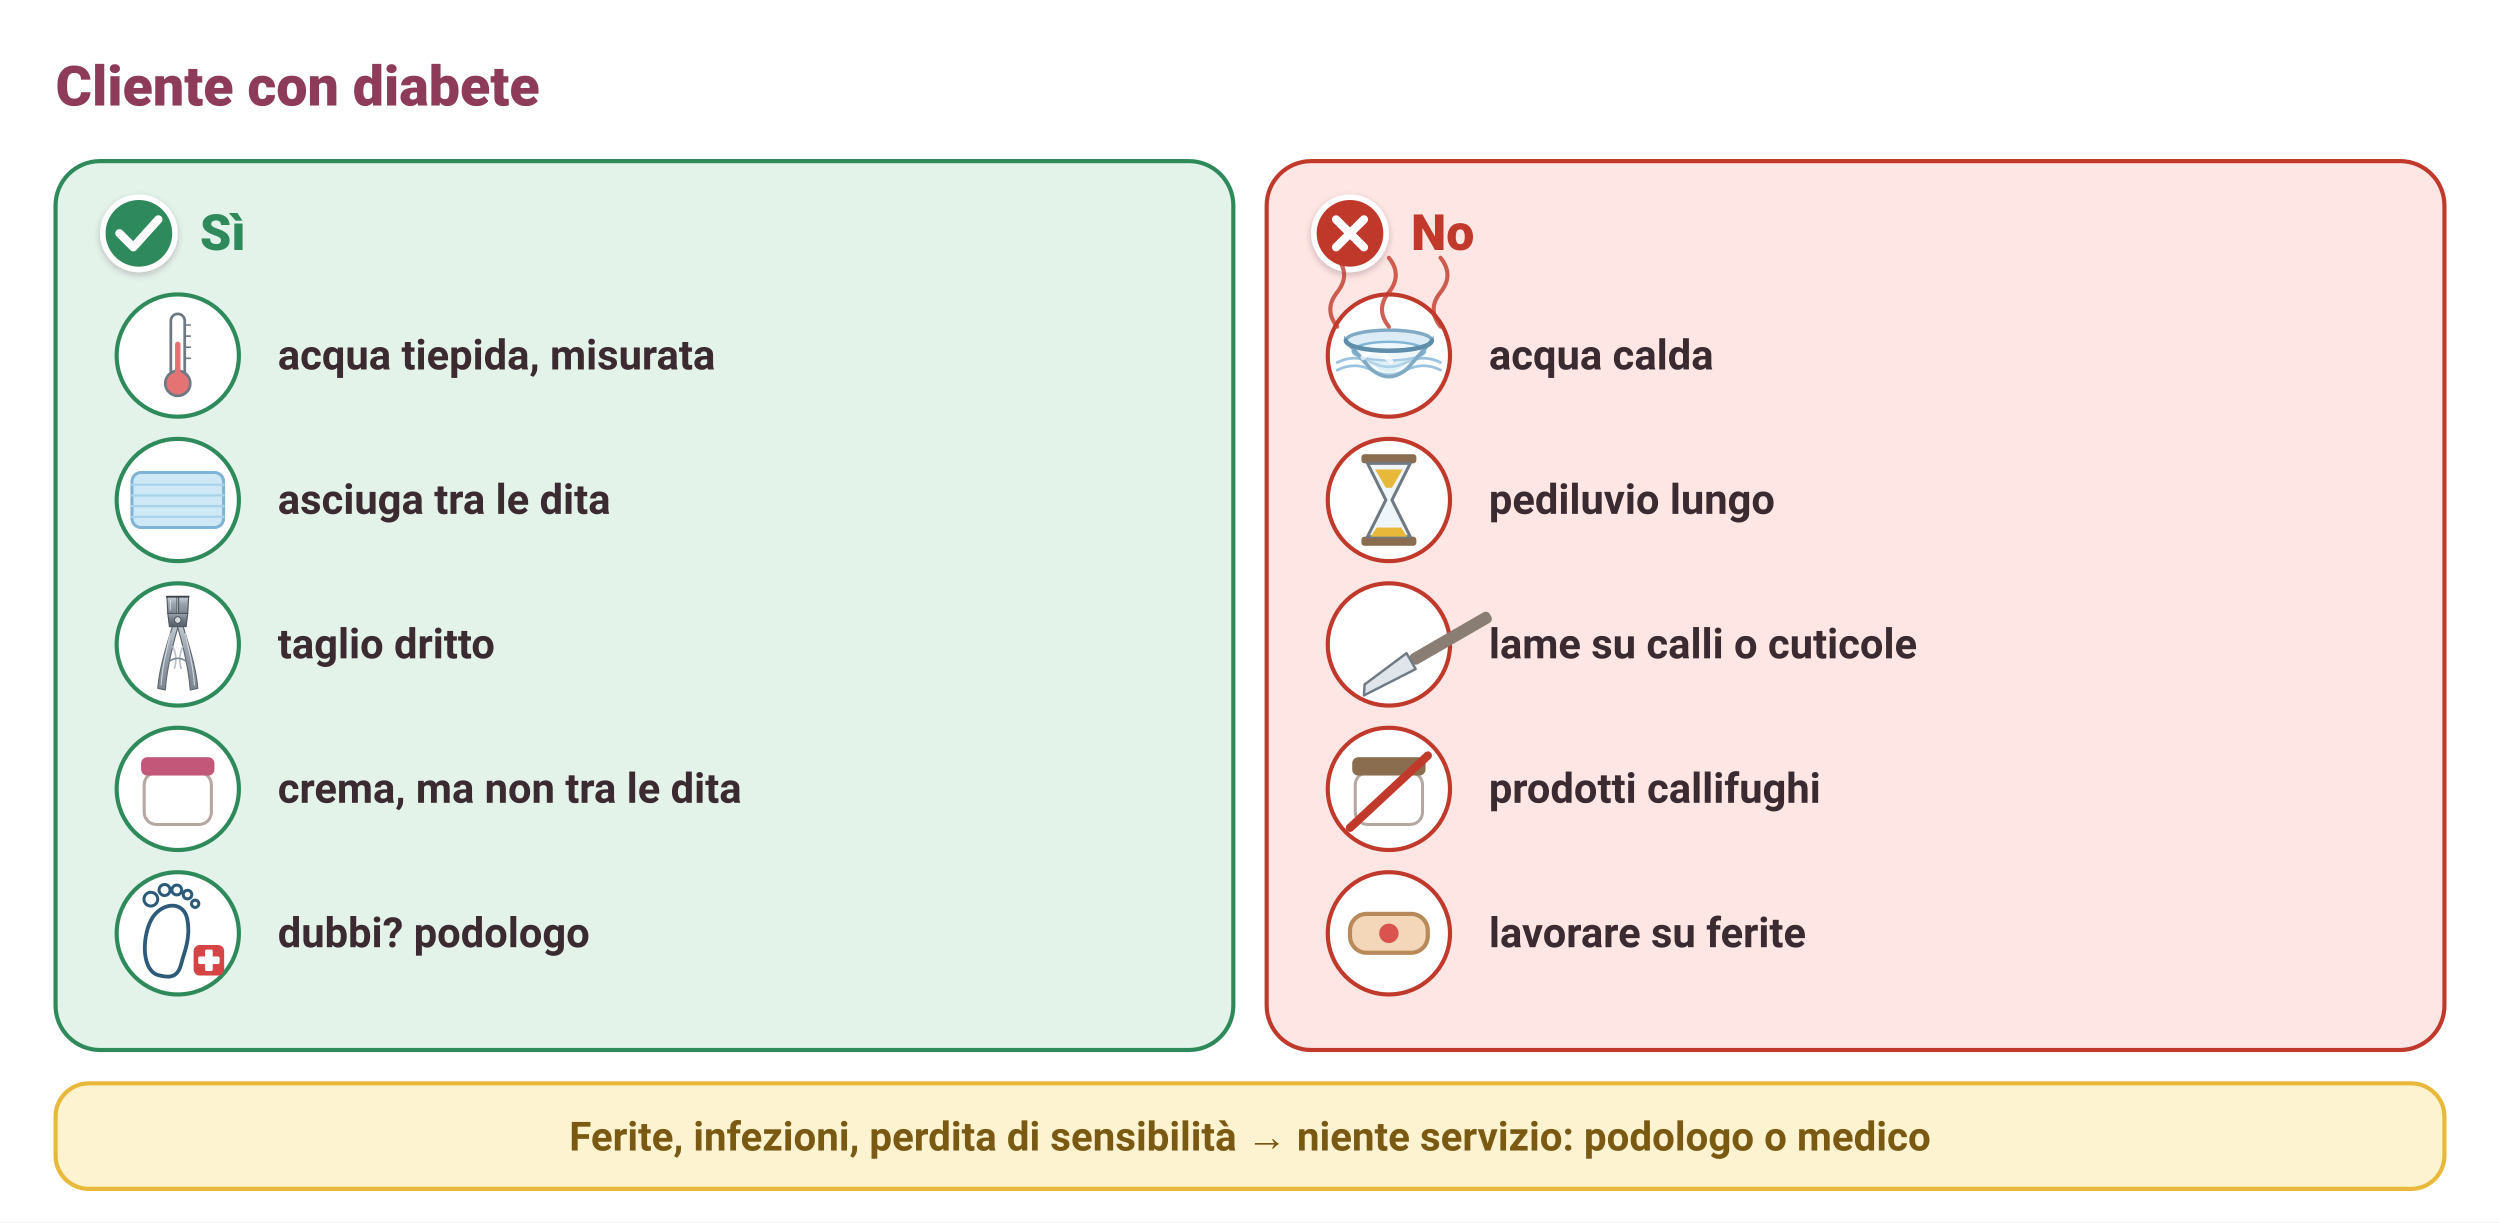
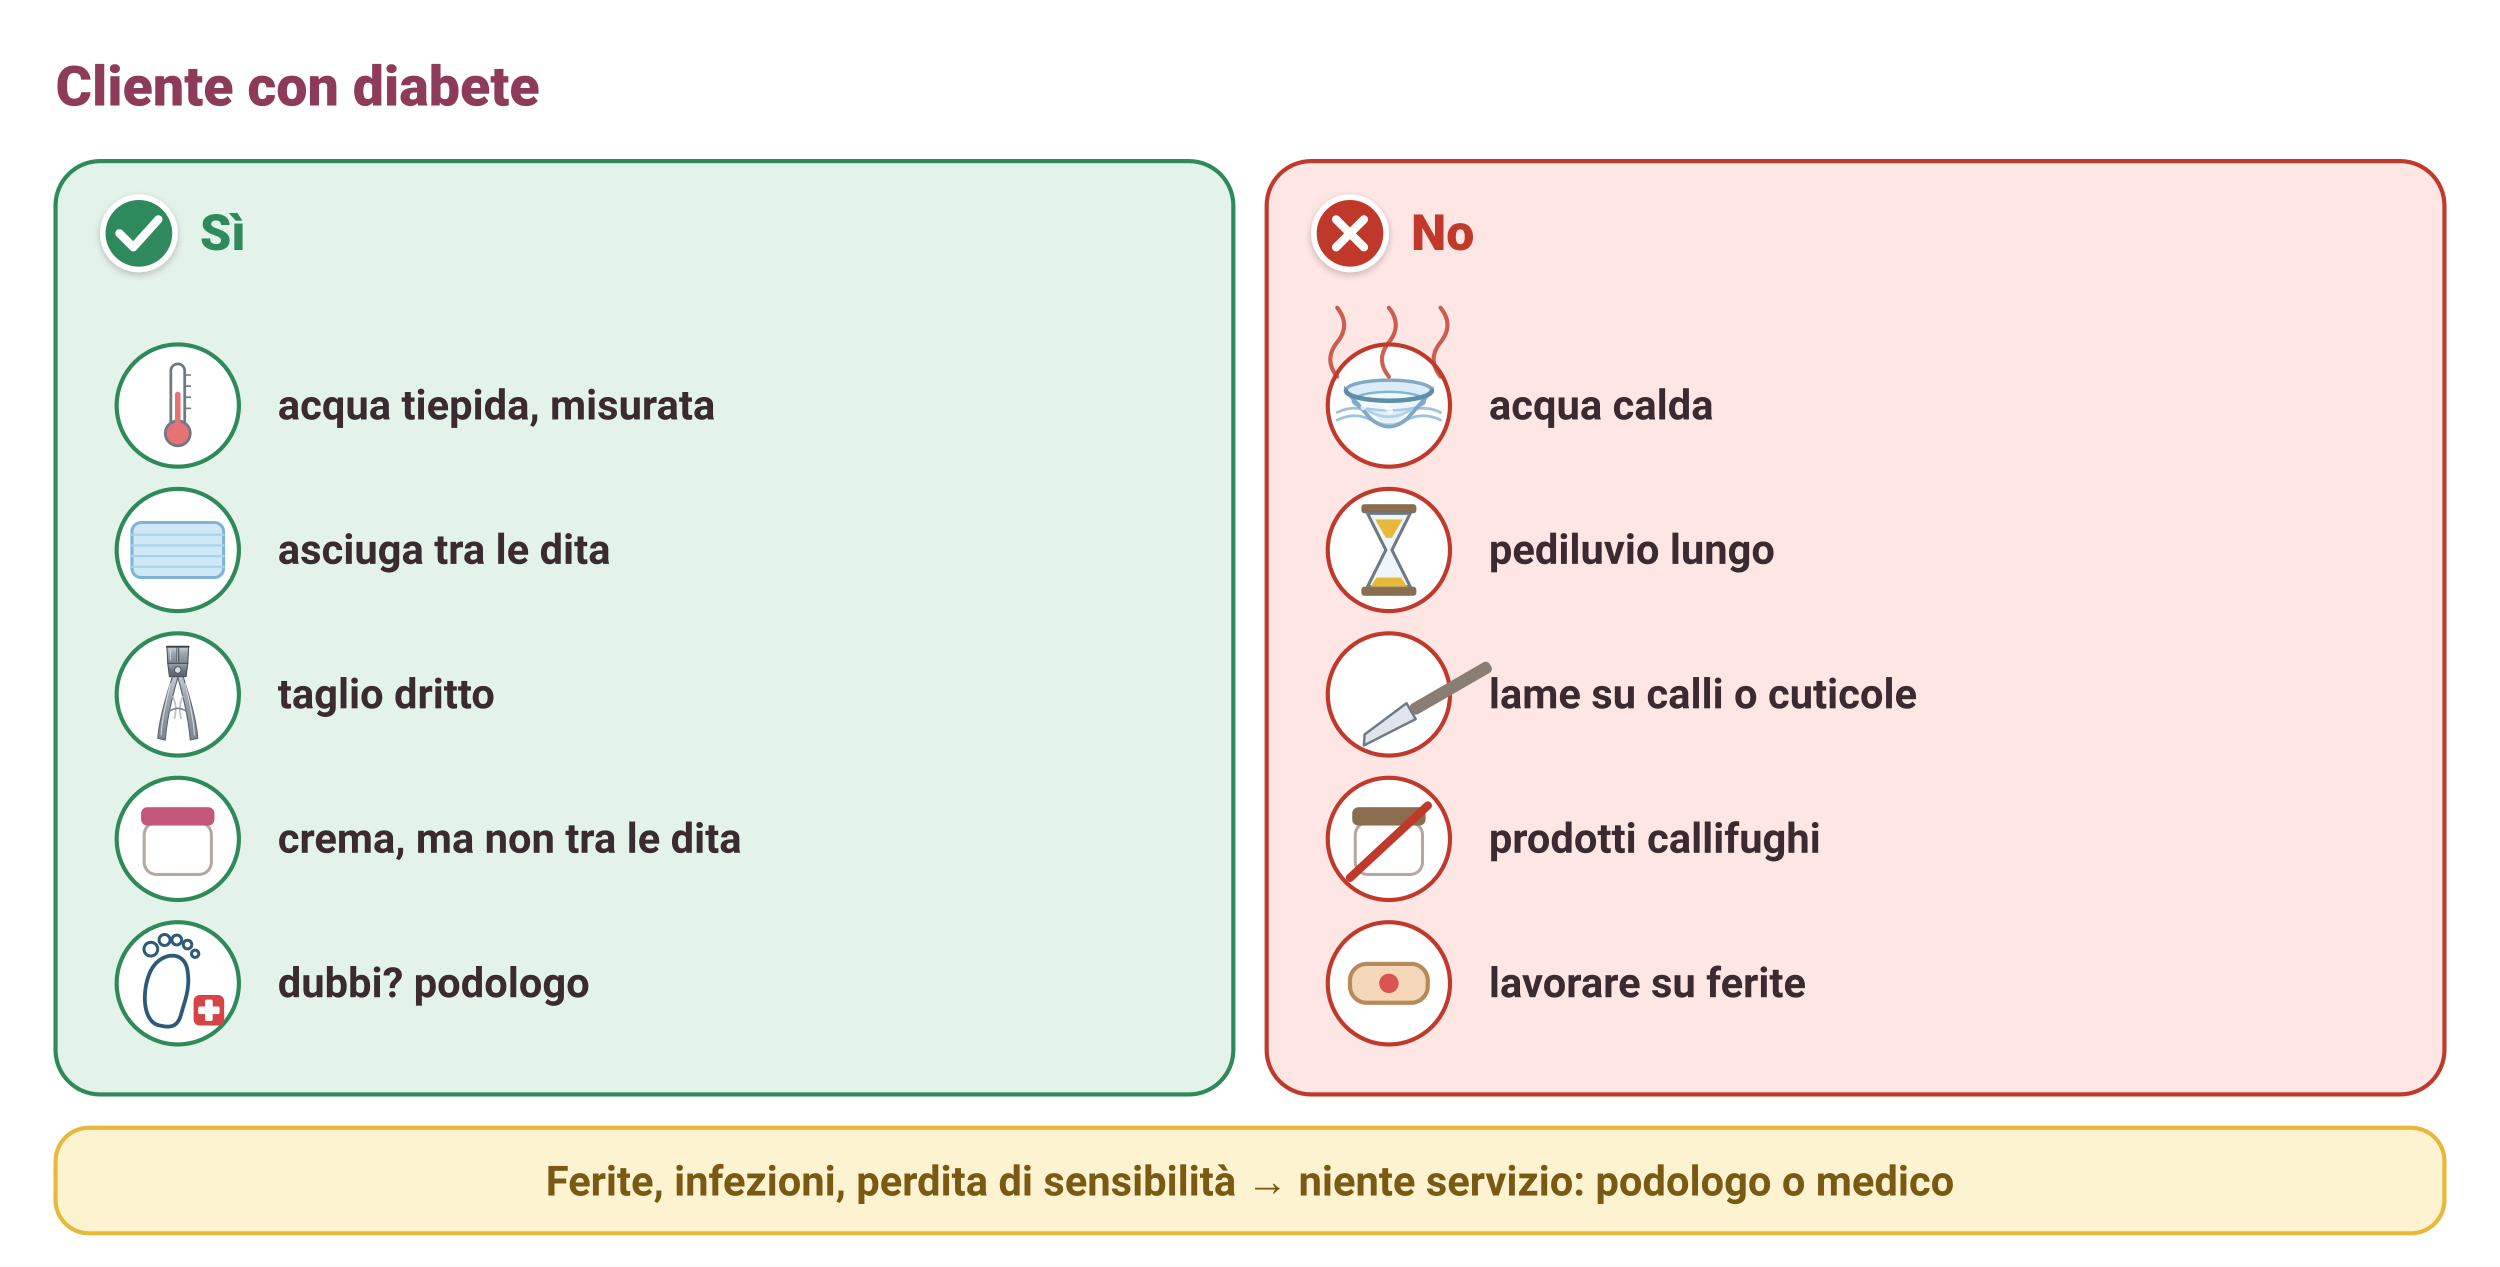
- <svg xmlns="http://www.w3.org/2000/svg" viewBox="0 0 900 440" width="900" height="440" font-family="system-ui, -apple-system, 'Segoe UI', Roboto, Arial, sans-serif" role="img">
+ <svg xmlns="http://www.w3.org/2000/svg" viewBox="0 0 900 456" width="900" height="456" font-family="system-ui, -apple-system, 'Segoe UI', Roboto, Arial, sans-serif" role="img">
  <rect width="100%" height="100%" fill="#ffffff" />
  <defs>
    <linearGradient id="nxMetal" x1="0" y1="0" x2="0" y2="1">
      <stop offset="0" stop-color="#c9d0d7" />
      <stop offset=".45" stop-color="#9aa3ad" />
      <stop offset="1" stop-color="#7c8691" />
    </linearGradient>
    <linearGradient id="nxMetalD" x1="0" y1="0" x2="0" y2="1">
      <stop offset="0" stop-color="#9aa4ae" />
      <stop offset=".5" stop-color="#6f7983" />
      <stop offset="1" stop-color="#565f68" />
    </linearGradient>
    <filter id="nxShS" x="-20%" y="-20%" width="140%" height="150%">
      <feDropShadow dx="0" dy="1" stdDeviation="1.2" flood-color="#3b2a30" flood-opacity=".25" />
    </filter>
  </defs>
  <text x="20.0" y="38.0" font-size="20" text-anchor="start" font-weight="800" fill="#8e3b5a">Cliente con diabete</text>
-   <rect x="20.0" y="58.0" width="424.0" height="320.0" rx="16" fill="#e3f3ea" stroke="#2f8a5b" stroke-width="1.5" />
+   <rect x="20.0" y="58.0" width="424.0" height="336.0" rx="16" fill="#e3f3ea" stroke="#2f8a5b" stroke-width="1.5" />
  <circle cx="50.0" cy="84.0" r="13" fill="#2f8a5b" stroke="#fff" stroke-width="2" filter="url(#nxShS)" />
  <path d="M43.0,84.0 l5,5 l9,-10" stroke="#fff" stroke-width="3" fill="none" stroke-linecap="round" stroke-linejoin="round" />
  <text x="72.0" y="90.0" font-size="18" text-anchor="start" font-weight="800" fill="#2f8a5b">Sì</text>
-   <circle cx="64.0" cy="128.0" r="22.0" fill="#fff" stroke="#2f8a5b" stroke-width="1.5" />
-   <g transform="translate(64.0,130.0) rotate(0.0) scale(0.500)">
+   <circle cx="64.0" cy="146.0" r="22.0" fill="#fff" stroke="#2f8a5b" stroke-width="1.5" />
+   <g transform="translate(64.0,148.0) rotate(0.0) scale(0.500)">
    <rect x="-5.0" y="-34.0" width="10.0" height="46.0" rx="5" fill="#fff" stroke="#6f7983" stroke-width="2" />
    <circle cx="0.0" cy="16.0" r="9.0" fill="#e57373" stroke="#6f7983" stroke-width="2" />
    <rect x="-2.0" y="-14.0" width="4.0" height="28.0" rx="2" fill="#e57373" stroke="none" stroke-width="0" />
    <line x1="5.0" y1="-26.0" x2="9.0" y2="-26.0" stroke="#6f7983" stroke-width="1.2" stroke-linecap="round" />
    <line x1="5.0" y1="-18.0" x2="9.0" y2="-18.0" stroke="#6f7983" stroke-width="1.2" stroke-linecap="round" />
    <line x1="5.0" y1="-10.0" x2="9.0" y2="-10.0" stroke="#6f7983" stroke-width="1.2" stroke-linecap="round" />
    <line x1="5.0" y1="-2.0" x2="9.0" y2="-2.0" stroke="#6f7983" stroke-width="1.2" stroke-linecap="round" />
  </g>
-   <text x="100.0" y="133.0" font-size="15" text-anchor="start" font-weight="700" fill="#3b2a30">acqua tiepida, misurata</text>
-   <circle cx="64.0" cy="180.0" r="22.0" fill="#fff" stroke="#2f8a5b" stroke-width="1.5" />
-   <g transform="translate(64.0,180.0) rotate(0.0) scale(0.550)">
+   <text x="100.0" y="151.0" font-size="15" text-anchor="start" font-weight="700" fill="#3b2a30">acqua tiepida, misurata</text>
+   <circle cx="64.0" cy="198.0" r="22.0" fill="#fff" stroke="#2f8a5b" stroke-width="1.5" />
+   <g transform="translate(64.0,198.0) rotate(0.0) scale(0.550)">
    <rect x="-30.0" y="-18.0" width="60.0" height="36.0" rx="6" fill="#cfe8f6" stroke="#7fb4d6" stroke-width="2" />
    <line x1="-30.0" y1="-10.0" x2="30.0" y2="-10.0" stroke="#a9d3ea" stroke-width="1.5" stroke-linecap="round" />
    <line x1="-30.0" y1="-3.0" x2="30.0" y2="-3.0" stroke="#a9d3ea" stroke-width="1.5" stroke-linecap="round" />
    <line x1="-30.0" y1="4.0" x2="30.0" y2="4.0" stroke="#a9d3ea" stroke-width="1.5" stroke-linecap="round" />
    <line x1="-30.0" y1="11.0" x2="30.0" y2="11.0" stroke="#a9d3ea" stroke-width="1.5" stroke-linecap="round" />
  </g>
-   <text x="100.0" y="185.0" font-size="15" text-anchor="start" font-weight="700" fill="#3b2a30">asciuga tra le dita</text>
-   <circle cx="64.0" cy="232.0" r="22.0" fill="#fff" stroke="#2f8a5b" stroke-width="1.5" />
-   <g transform="translate(64.0,219.0) rotate(0.0) scale(0.300)">
+   <text x="100.0" y="203.0" font-size="15" text-anchor="start" font-weight="700" fill="#3b2a30">asciuga tra le dita</text>
+   <circle cx="64.0" cy="250.0" r="22.0" fill="#fff" stroke="#2f8a5b" stroke-width="1.5" />
+   <g transform="translate(64.0,237.0) rotate(0.0) scale(0.300)">
    <path d="M-4,14 C-12,40 -22,70 -24,96 L-15,98 C-13,70 -5,40 2,16 Z" fill="url(#nxMetal)" stroke="#5d6670" stroke-width="1.4" stroke-linecap="round" stroke-linejoin="round" />
    <path d="M-9,30 C-14,52 -19,74 -20,92" fill="none" stroke="#e8ecf0" stroke-width="1.3" stroke-linecap="round" stroke-linejoin="round" opacity=".8" />
    <path d="M4,14 C12,40 22,70 24,96 L15,98 C13,70 5,40 -2,16 Z" fill="url(#nxMetal)" stroke="#5d6670" stroke-width="1.4" stroke-linecap="round" stroke-linejoin="round" />
    <path d="M9,30 C14,52 19,74 20,92" fill="none" stroke="#e8ecf0" stroke-width="1.3" stroke-linecap="round" stroke-linejoin="round" opacity=".8" />
    <path d="M-6,46 Q0,58 -4,72 M6,46 Q0,58 4,72" fill="none" stroke="#b9c1ca" stroke-width="2" stroke-linecap="round" stroke-linejoin="round" />
    <path d="M-11,64 Q0,56 11,64" fill="none" stroke="#7c8691" stroke-width="2" stroke-linecap="round" stroke-linejoin="round" />
    <path d="M-12,6 L12,6 L10,22 L-10,22 Z" fill="url(#nxMetalD)" stroke="#4a525b" stroke-width="1.3" stroke-linecap="round" stroke-linejoin="round" />
    <circle cx="0.0" cy="14.0" r="4.0" fill="#d6dbe0" stroke="#4a525b" stroke-width="1.2" />
    <path d="M-12,6 L-13,-14 L-1,-14 L-1,6 Z" fill="url(#nxMetal)" stroke="#4a525b" stroke-width="1.3" stroke-linecap="round" stroke-linejoin="round" />
    <path d="M12,6 L13,-14 L1,-14 L1,6 Z" fill="url(#nxMetal)" stroke="#4a525b" stroke-width="1.3" stroke-linecap="round" stroke-linejoin="round" />
    <line x1="-13.0" y1="-14.0" x2="13.0" y2="-14.0" stroke="#3b434b" stroke-width="2.2" stroke-linecap="round" />
    <line x1="-9.0" y1="-10.0" x2="-9.0" y2="2.0" stroke="#fff" stroke-width="1" stroke-linecap="round" opacity=".7" />
  </g>
-   <text x="100.0" y="237.0" font-size="15" text-anchor="start" font-weight="700" fill="#3b2a30">taglio dritto</text>
-   <circle cx="64.0" cy="284.0" r="22.0" fill="#fff" stroke="#2f8a5b" stroke-width="1.5" />
-   <g transform="translate(64.0,288.0) rotate(0.0) scale(0.550)">
+   <text x="100.0" y="255.0" font-size="15" text-anchor="start" font-weight="700" fill="#3b2a30">taglio dritto</text>
+   <circle cx="64.0" cy="302.0" r="22.0" fill="#fff" stroke="#2f8a5b" stroke-width="1.5" />
+   <g transform="translate(64.0,306.0) rotate(0.0) scale(0.550)">
    <rect x="-22.0" y="-18.0" width="44.0" height="34.0" rx="8" fill="#ffffff" stroke="#b5a8a3" stroke-width="2" />
    <rect x="-24.0" y="-28.0" width="48.0" height="12.0" rx="4" fill="#c2577a" stroke="none" stroke-width="0" />
  </g>
-   <text x="100.0" y="289.0" font-size="15" text-anchor="start" font-weight="700" fill="#3b2a30">crema, ma non tra le dita</text>
-   <circle cx="64.0" cy="336.0" r="22.0" fill="#fff" stroke="#2f8a5b" stroke-width="1.5" />
-   <g transform="translate(62.0,338.0) rotate(0.0) scale(0.550)">
+   <text x="100.0" y="307.0" font-size="15" text-anchor="start" font-weight="700" fill="#3b2a30">crema, ma non tra le dita</text>
+   <circle cx="64.0" cy="354.0" r="22.0" fill="#fff" stroke="#2f8a5b" stroke-width="1.5" />
+   <g transform="translate(62.0,356.0) rotate(0.0) scale(0.550)">
    <path d="M-8,24 C-20,22 -20,0 -14,-12 C-8,-24 8,-26 10,-12 C12,0 8,8 6,16 C4,24 0,26 -8,24 Z" fill="#fff" stroke="#2c5a78" stroke-width="2.5" stroke-linecap="round" stroke-linejoin="round" />
    <circle cx="-14.0" cy="-26.0" r="4.5" fill="#fff" stroke="#2c5a78" stroke-width="2" />
    <circle cx="-5.0" cy="-32.0" r="3.6" fill="#fff" stroke="#2c5a78" stroke-width="2" />
    <circle cx="3.0" cy="-32.0" r="3.2" fill="#fff" stroke="#2c5a78" stroke-width="2" />
    <circle cx="10.0" cy="-29.0" r="2.8" fill="#fff" stroke="#2c5a78" stroke-width="2" />
    <circle cx="15.0" cy="-23.0" r="2.4" fill="#fff" stroke="#2c5a78" stroke-width="2" />
    <rect x="14.0" y="4.0" width="20.0" height="20.0" rx="4" fill="#d64545" stroke="none" stroke-width="0" />
    <rect x="21.5" y="7.0" width="5.0" height="14.0" rx="1" fill="#fff" stroke="none" stroke-width="0" />
    <rect x="17.0" y="11.5" width="14.0" height="5.0" rx="1" fill="#fff" stroke="none" stroke-width="0" />
  </g>
-   <text x="100.0" y="341.0" font-size="15" text-anchor="start" font-weight="700" fill="#3b2a30">dubbi? podologo</text>
-   <rect x="456.0" y="58.0" width="424.0" height="320.0" rx="16" fill="#fde6e3" stroke="#c0392b" stroke-width="1.5" />
+   <text x="100.0" y="359.0" font-size="15" text-anchor="start" font-weight="700" fill="#3b2a30">dubbi? podologo</text>
+   <rect x="456.0" y="58.0" width="424.0" height="336.0" rx="16" fill="#fde6e3" stroke="#c0392b" stroke-width="1.5" />
  <circle cx="486.0" cy="84.0" r="13" fill="#c0392b" stroke="#fff" stroke-width="2" filter="url(#nxShS)" />
  <path d="M481.0,79.0 l10,10 M491.0,79.0 l-10,10" stroke="#fff" stroke-width="3" stroke-linecap="round" />
  <text x="508.0" y="90.0" font-size="18" text-anchor="start" font-weight="800" fill="#c0392b">No</text>
-   <circle cx="500.0" cy="128.0" r="22.0" fill="#fff" stroke="#c0392b" stroke-width="1.5" />
-   <g transform="translate(500.0,130.0) rotate(0.0) scale(0.620)">
+   <circle cx="500.0" cy="146.0" r="22.0" fill="#fff" stroke="#c0392b" stroke-width="1.5" />
+   <g transform="translate(500.0,148.0) rotate(0.0) scale(0.620)">
    <ellipse cx="0.0" cy="-12.0" rx="25.0" ry="6.0" fill="#dcecf6" stroke="#7fa9c4" stroke-width="2" fill-opacity="1.00" />
    <path d="M-21.0,-5.8 L-9.0,2.0 Q0.0,11.0 9.0,2.0 L21.0,-5.8 A21.0,5.4 0 0 1 -21.0,-5.8 Z" fill="#d7ecf7" fill-opacity="1.00" />
    <ellipse cx="0.0" cy="-5.8" rx="21.0" ry="5.4" fill="#eef7fc" stroke="#7fb4d6" stroke-width="1.4" fill-opacity="1.00" />
    <path d="M-30.0,0.8 q10,-5 20,0 q10,5 20,0 q10,-5 20,0" fill="none" stroke="#7fb4d6" stroke-width="1.6" stroke-linecap="round" stroke-linejoin="round" opacity=".8" />
    <path d="M-30.0,5.2 q10,-5 20,0 q10,5 20,0 q10,-5 20,0" fill="none" stroke="#7fb4d6" stroke-width="1.6" stroke-linecap="round" stroke-linejoin="round" opacity=".8" />
    <path d="M-25.0,-12.0 L-11.0,4.0 Q0.0,14.0 11.0,4.0 L25.0,-12.0 A25.0,6.0 0 0 1 -25.0,-12.0 Z" fill="#eef6fb" fill-opacity="0.35" stroke="#7fa9c4" stroke-width="2.2" />
    <path d="M-15.0,-2.0 Q-9.0,-10.0 1.0,0.0" fill="none" stroke="#fff" stroke-width="3" stroke-linecap="round" stroke-linejoin="round" opacity=".7" />
    <path d="M-25.0,-12.0 A25.0,6.0 0 0 0 25.0,-12.0" fill="none" stroke="#5f8eaa" stroke-width="2.6" stroke-linecap="round" stroke-linejoin="round" />
    <path d="M-30.0,-20.0 q-8,-10 0,-20 q8,-10 0,-20" fill="none" stroke="#c0392b" stroke-width="2.4" stroke-linecap="round" stroke-linejoin="round" opacity=".8" />
    <path d="M0.0,-20.0 q-8,-10 0,-20 q8,-10 0,-20" fill="none" stroke="#c0392b" stroke-width="2.4" stroke-linecap="round" stroke-linejoin="round" opacity=".8" />
    <path d="M30.0,-20.0 q-8,-10 0,-20 q8,-10 0,-20" fill="none" stroke="#c0392b" stroke-width="2.4" stroke-linecap="round" stroke-linejoin="round" opacity=".8" />
  </g>
-   <text x="536.0" y="133.0" font-size="15" text-anchor="start" font-weight="700" fill="#3b2a30">acqua calda</text>
-   <circle cx="500.0" cy="180.0" r="22.0" fill="#fff" stroke="#c0392b" stroke-width="1.5" />
-   <g transform="translate(500.0,180.0) rotate(0.0) scale(0.550)">
+   <text x="536.0" y="151.0" font-size="15" text-anchor="start" font-weight="700" fill="#3b2a30">acqua calda</text>
+   <circle cx="500.0" cy="198.0" r="22.0" fill="#fff" stroke="#c0392b" stroke-width="1.5" />
+   <g transform="translate(500.0,198.0) rotate(0.0) scale(0.550)">
    <rect x="-18.0" y="-30.0" width="36.0" height="6.0" rx="2" fill="#8a6d4f" stroke="none" stroke-width="0" />
    <rect x="-18.0" y="24.0" width="36.0" height="6.0" rx="2" fill="#8a6d4f" stroke="none" stroke-width="0" />
    <path d="M-14,-24 L14,-24 L2,0 L14,24 L-14,24 L-2,0 Z" fill="#eef6fb" stroke="#6f7983" stroke-width="2" stroke-linecap="round" stroke-linejoin="round" />
    <path d="M-8,18 L8,18 L12,24 L-12,24 Z" fill="#e8b83a" stroke="none" stroke-width="0" stroke-linecap="round" stroke-linejoin="round" />
    <path d="M-9,-20 L9,-20 L2,-8 L-2,-8 Z" fill="#e8b83a" stroke="none" stroke-width="0" stroke-linecap="round" stroke-linejoin="round" />
  </g>
-   <text x="536.0" y="185.0" font-size="15" text-anchor="start" font-weight="700" fill="#3b2a30">pediluvio lungo</text>
-   <circle cx="500.0" cy="232.0" r="22.0" fill="#fff" stroke="#c0392b" stroke-width="1.5" />
-   <g transform="translate(508.0,238.0) rotate(-30.0) scale(0.550)">
+   <text x="536.0" y="203.0" font-size="15" text-anchor="start" font-weight="700" fill="#3b2a30">pediluvio lungo</text>
+   <circle cx="500.0" cy="250.0" r="22.0" fill="#fff" stroke="#c0392b" stroke-width="1.5" />
+   <g transform="translate(508.0,256.0) rotate(-30.0) scale(0.550)">
    <rect x="0.0" y="-4.0" width="60.0" height="8.0" rx="3" fill="#8a7d74" stroke="none" stroke-width="0" />
    <path d="M0,-6 L-34,-2 L-38,4 L0,6 Z" fill="#dfe5ea" stroke="#6f7983" stroke-width="1.6" stroke-linecap="round" stroke-linejoin="round" />
  </g>
-   <text x="536.0" y="237.0" font-size="15" text-anchor="start" font-weight="700" fill="#3b2a30">lame su calli o cuticole</text>
-   <circle cx="500.0" cy="284.0" r="22.0" fill="#fff" stroke="#c0392b" stroke-width="1.5" />
-   <g transform="translate(500.0,288.0) rotate(0.0) scale(0.550)">
+   <text x="536.0" y="255.0" font-size="15" text-anchor="start" font-weight="700" fill="#3b2a30">lame su calli o cuticole</text>
+   <circle cx="500.0" cy="302.0" r="22.0" fill="#fff" stroke="#c0392b" stroke-width="1.5" />
+   <g transform="translate(500.0,306.0) rotate(0.0) scale(0.550)">
    <rect x="-22.0" y="-18.0" width="44.0" height="34.0" rx="8" fill="#fff" stroke="#b5a8a3" stroke-width="2" />
    <rect x="-24.0" y="-28.0" width="48.0" height="12.0" rx="4" fill="#8a6d4f" stroke="none" stroke-width="0" />
  </g>
-   <line x1="486.0" y1="298.0" x2="514.0" y2="272.0" stroke="#c0392b" stroke-width="3" stroke-linecap="round" />
-   <text x="536.0" y="289.0" font-size="15" text-anchor="start" font-weight="700" fill="#3b2a30">prodotti callifughi</text>
-   <circle cx="500.0" cy="336.0" r="22.0" fill="#fff" stroke="#c0392b" stroke-width="1.5" />
-   <rect x="486.0" y="329.0" width="28.0" height="14.0" rx="6" fill="#f4d7b9" stroke="#b88a5a" stroke-width="1.5" />
-   <circle cx="500.0" cy="336.0" r="3.5" fill="#d9534f" stroke="none" stroke-width="0" />
-   <text x="536.0" y="341.0" font-size="15" text-anchor="start" font-weight="700" fill="#3b2a30">lavorare su ferite</text>
-   <rect x="20.0" y="390.0" width="860.0" height="38.0" rx="12" fill="#fdf3d0" stroke="#e8b83a" stroke-width="1.5" />
-   <text x="450.0" y="414.2" font-size="14.5" text-anchor="middle" font-weight="700" fill="#7a5a12">Ferite, infezioni, perdita di sensibilità → niente servizio: podologo o medico</text>
+   <line x1="486.0" y1="316.0" x2="514.0" y2="290.0" stroke="#c0392b" stroke-width="3" stroke-linecap="round" />
+   <text x="536.0" y="307.0" font-size="15" text-anchor="start" font-weight="700" fill="#3b2a30">prodotti callifughi</text>
+   <circle cx="500.0" cy="354.0" r="22.0" fill="#fff" stroke="#c0392b" stroke-width="1.5" />
+   <rect x="486.0" y="347.0" width="28.0" height="14.0" rx="6" fill="#f4d7b9" stroke="#b88a5a" stroke-width="1.5" />
+   <circle cx="500.0" cy="354.0" r="3.5" fill="#d9534f" stroke="none" stroke-width="0" />
+   <text x="536.0" y="359.0" font-size="15" text-anchor="start" font-weight="700" fill="#3b2a30">lavorare su ferite</text>
+   <rect x="20.0" y="406.0" width="860.0" height="38.0" rx="12" fill="#fdf3d0" stroke="#e8b83a" stroke-width="1.5" />
+   <text x="450.0" y="430.4" font-size="15.0" text-anchor="middle" font-weight="700" fill="#7a5a12">Ferite, infezioni, perdita di sensibilità → niente servizio: podologo o medico</text>
</svg>
